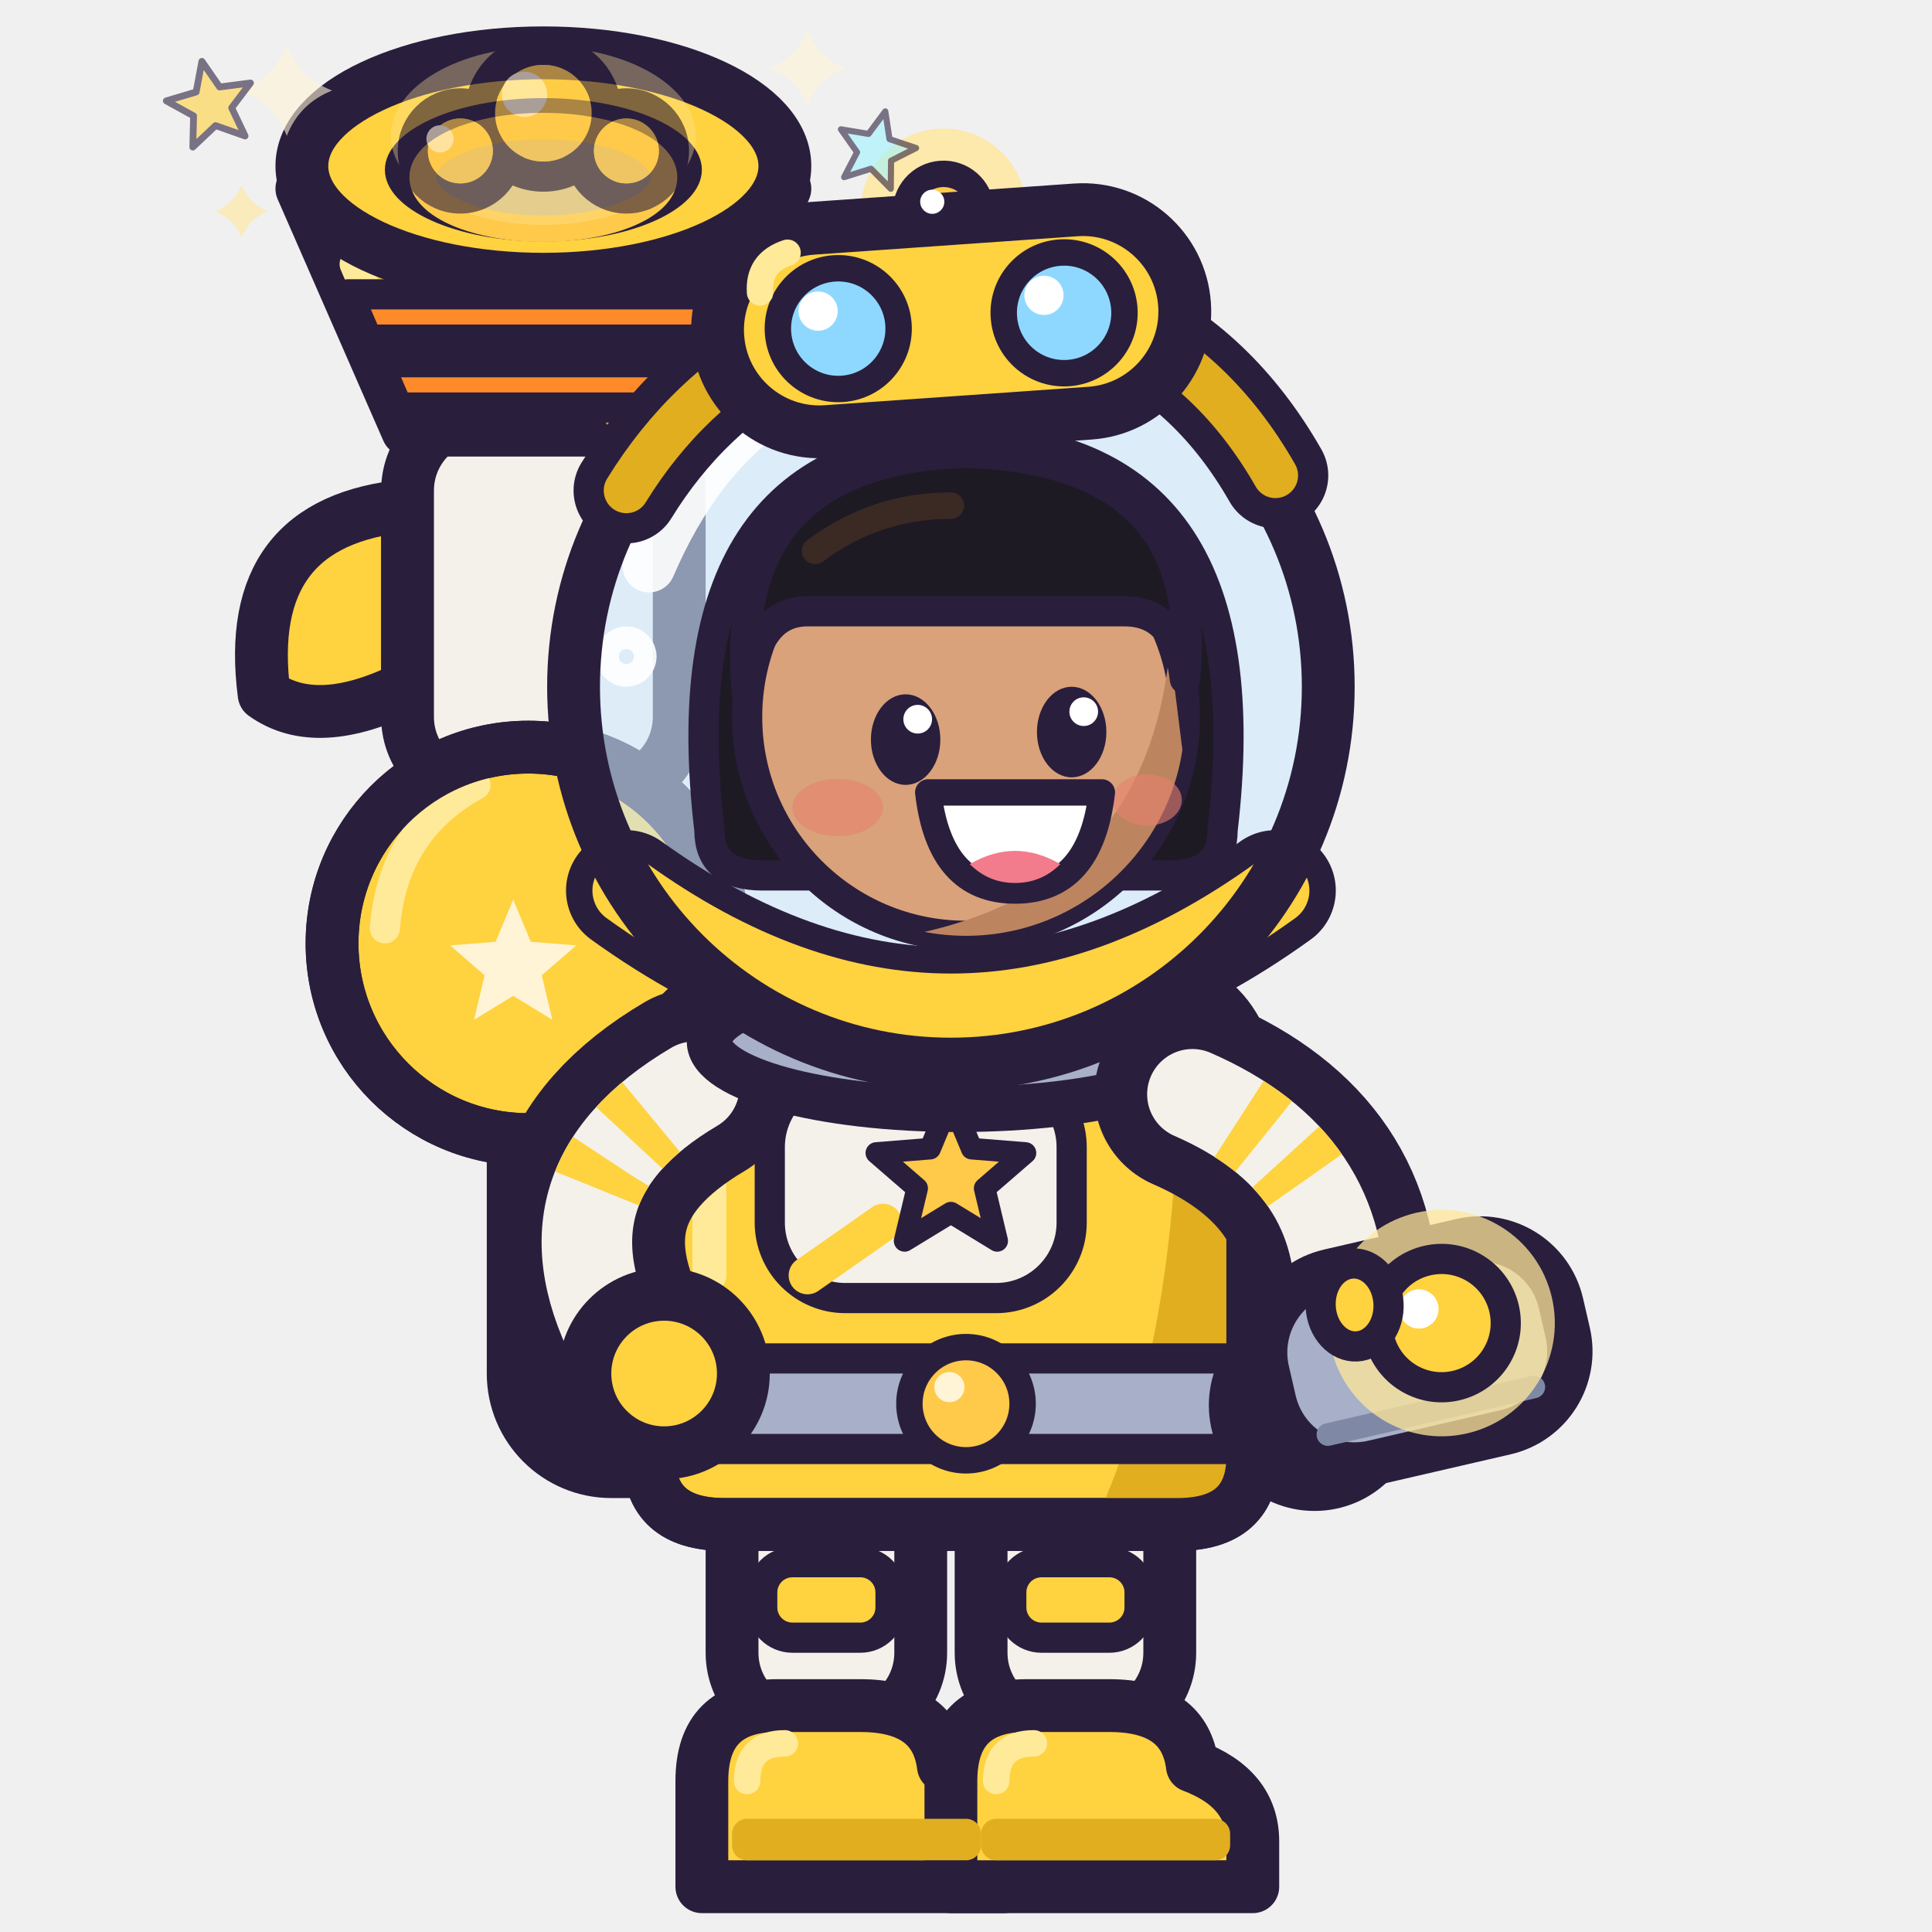
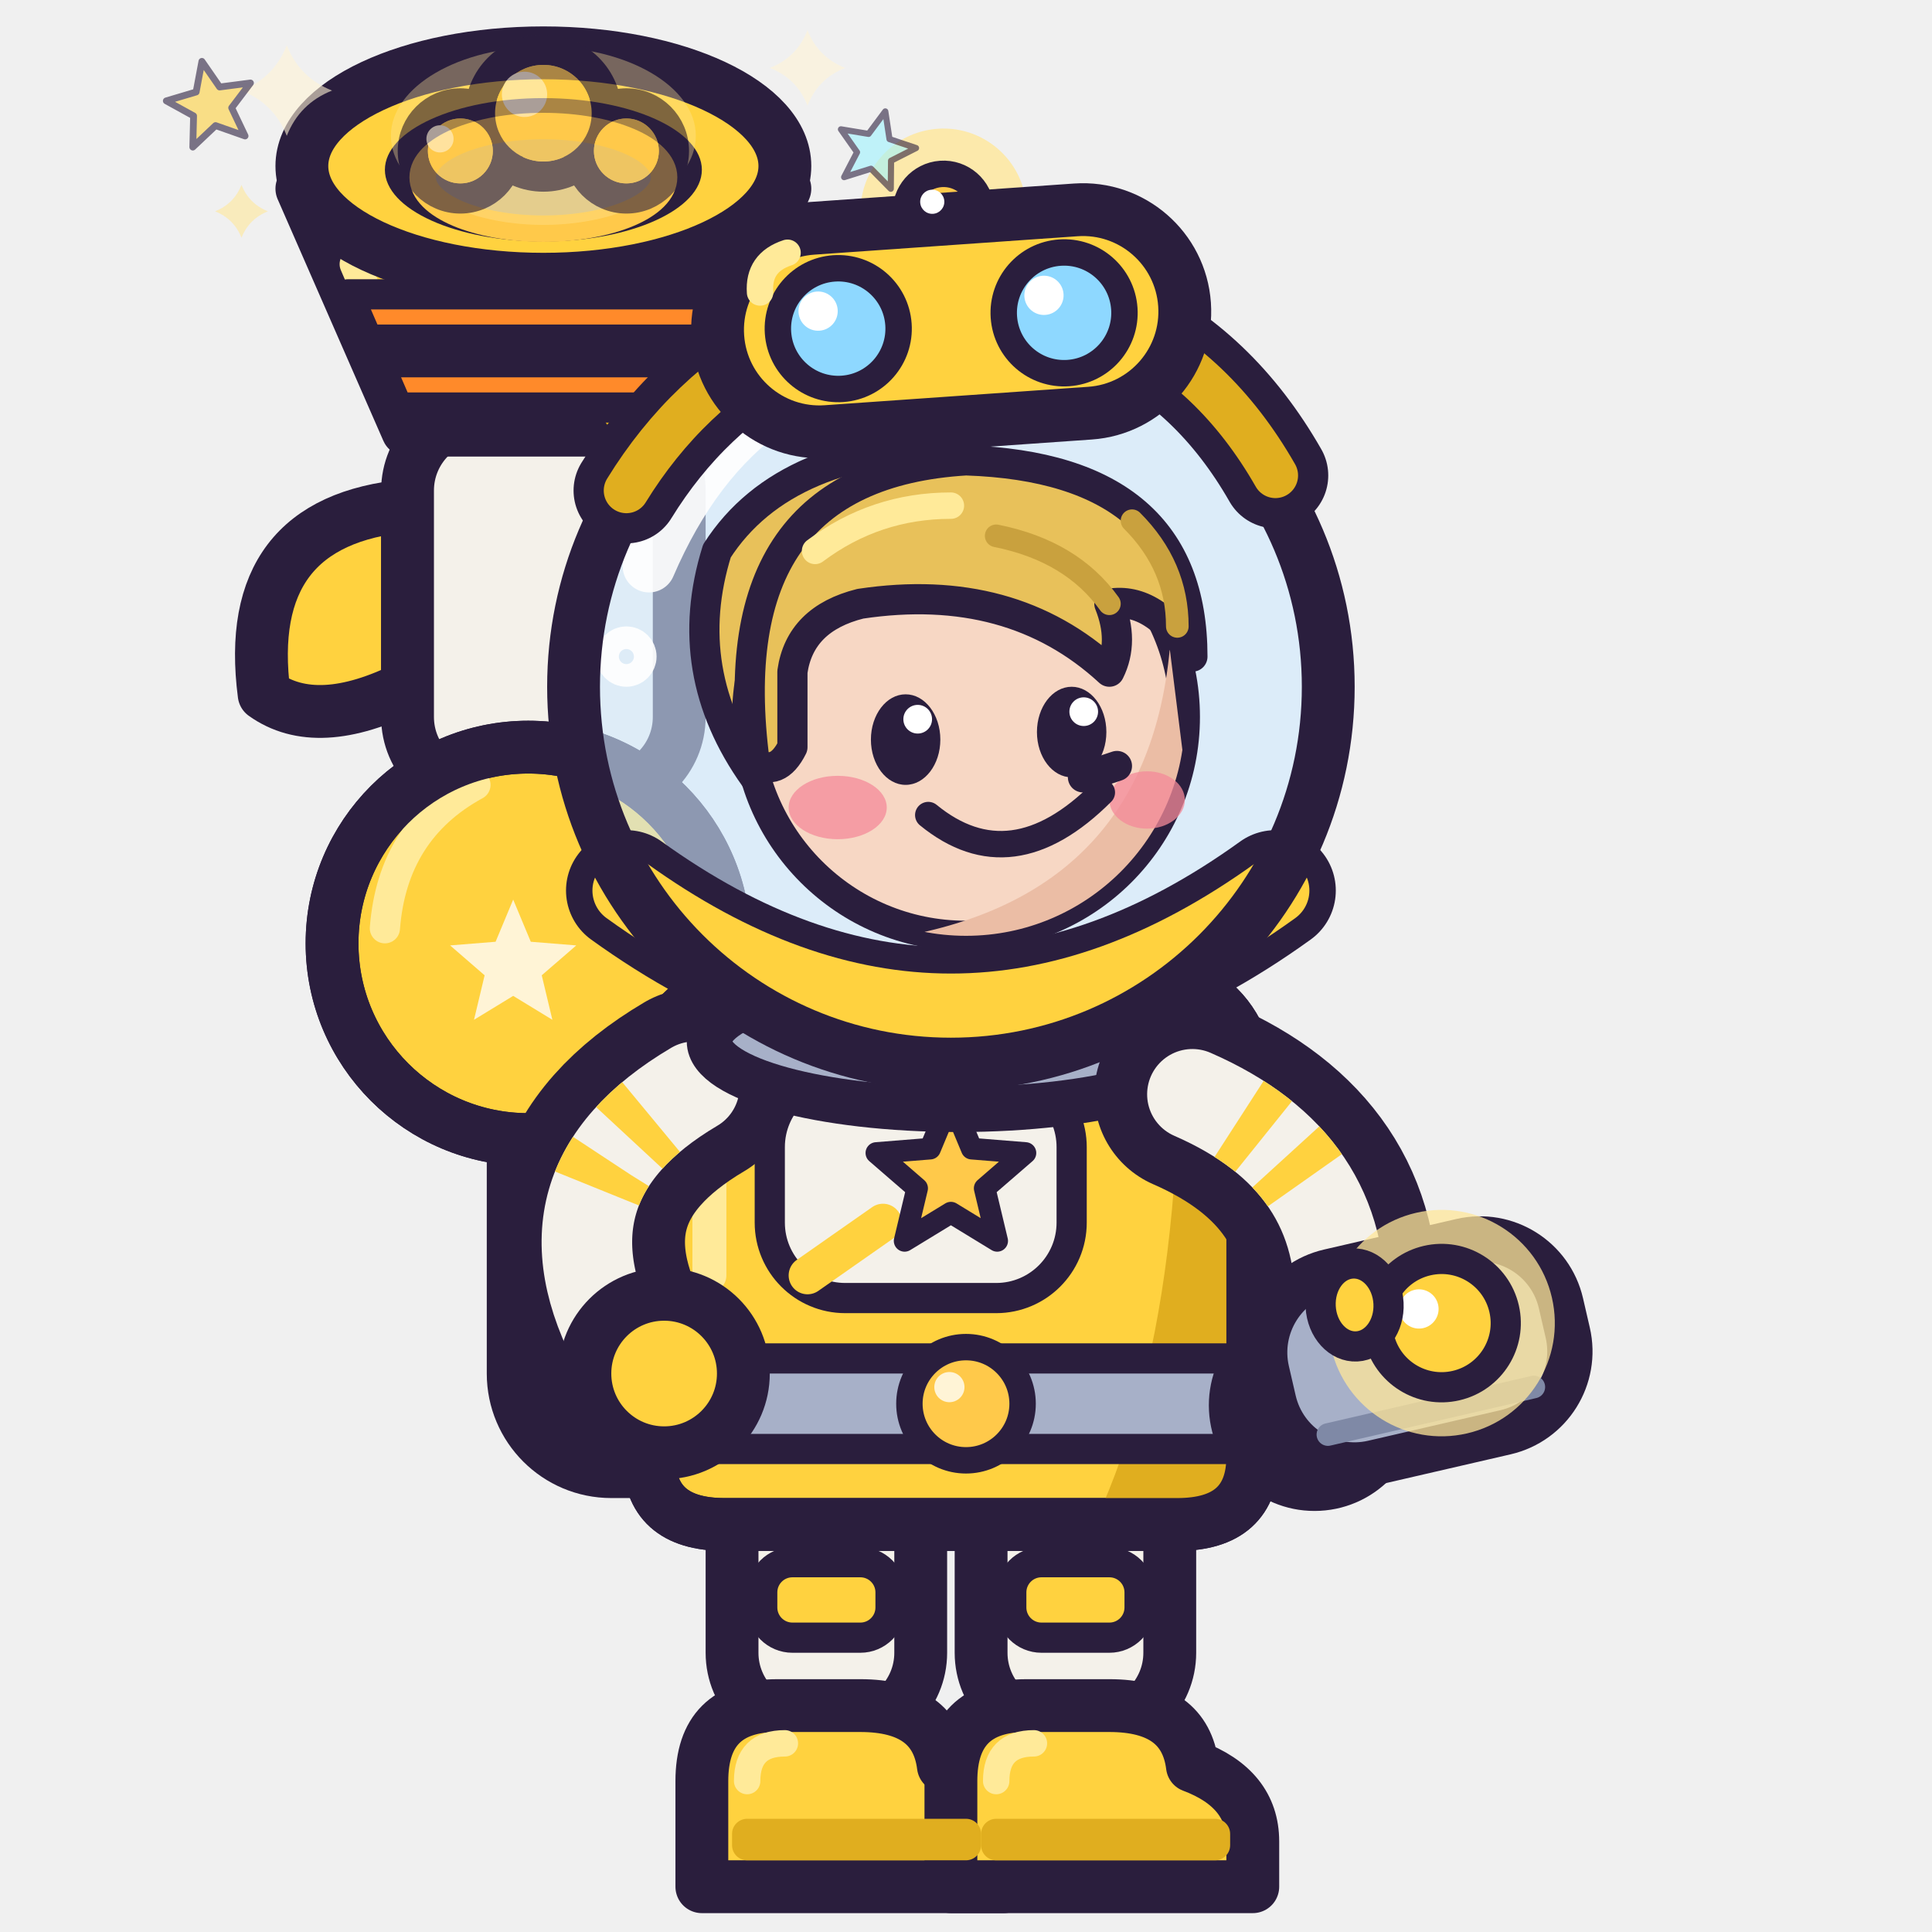
<svg xmlns="http://www.w3.org/2000/svg" viewBox="0 0 256 256" width="256" height="256">
  <defs>
    <clipPath id="torso-clip">
      <path d="M86 150 Q86 132 106 132 H148 Q166 132 166 150 V196 Q166 205 156 205 H96 Q86 205 86 196 Z" />
    </clipPath>
    <clipPath id="face-clip">
      <circle cx="128" cy="98" r="29" />
    </clipPath>
    <clipPath id="ball-clip">
      <circle cx="70" cy="128" r="26" />
    </clipPath>
  </defs>
  <g id="juno" stroke="#2A1E3D" stroke-width="7" stroke-linejoin="round" stroke-linecap="round">
    <g id="body-back" transform="translate(0 -3)">
      <g id="backpack">
        <rect x="68" y="138" width="36" height="60" rx="13" fill="#A7B0C8" />
        <path d="M74 184 Q74 192 84 192 H98" fill="none" stroke="#7F89A6" stroke-width="5" />
      </g>
      <g id="popper">
        <g id="funnel">
          <path id="funnel-fin" d="M54 70 Q32 72 35 95 Q42 100 54 94 Z" fill="#FFD23F" />
          <rect id="funnel-neck" x="54" y="58" width="36" height="50" rx="10" fill="#F4F1EA" />
          <path d="M54 60 L40 28 H104 L90 60 Z" fill="#FFD23F" />
          <path d="M82 58 L94 32" fill="none" stroke="#E0AE1F" stroke-width="4" />
          <path d="M53 52 L47 38" fill="none" stroke="#FFEA99" stroke-width="4" />
          <path id="funnel-band-1" d="M46.1 42 H97.9 L95.3 48 H48.7 Z" fill="#FF8A2A" stroke-width="4" />
          <path id="funnel-band-2" d="M50.1 51 H93.9 L91.3 57 H52.7 Z" fill="#FF8A2A" stroke-width="4" />
          <ellipse cx="72" cy="25" rx="32" ry="15" fill="#FFD23F" />
          <ellipse id="funnel-hole" cx="72" cy="25.5" rx="21" ry="9.5" fill="#2A1E3D" stroke="none" />
          <g id="funnel-glow" stroke="none" opacity="0.8">
            <ellipse cx="72" cy="27" rx="16" ry="6.5" fill="#FFE79A" />
          </g>
          <ellipse id="funnel-ring" cx="72" cy="26.5" rx="16" ry="6.8" fill="none" stroke="#FFC94A" stroke-width="3.5" />
        </g>
        <g id="popper-ball">
          <circle cx="70" cy="128" r="26" fill="#FFD23F" />
          <path clip-path="url(#ball-clip)" d="M92 110 Q94 146 64 156 L102 160 L102 108 Z" fill="#E0AE1F" stroke="none" />
          <path id="ball-star" d="M0 -20 L5.3 -7.3 L19 -6.2 L8.6 2.8 L11.8 16.2 L0 9 L-11.8 16.2 L-8.6 2.8 L-19 -6.2 L-5.3 -7.3 Z" transform="translate(68 131) scale(0.44)" fill="#FFF4D6" stroke="none" />
          <path d="M51 126 Q52 113 63 107" fill="none" stroke="#FFEA99" stroke-width="4" />
          <circle cx="70" cy="128" r="26" fill="none" />
        </g>
      </g>
      <g id="legs">
        <rect x="97" y="190" width="25" height="42" rx="10" fill="#F4F1EA" />
        <rect x="130" y="190" width="25" height="42" rx="10" fill="#F4F1EA" />
        <rect x="101" y="210" width="17" height="10" rx="4" fill="#FFD23F" stroke-width="4" />
        <rect x="134" y="210" width="17" height="10" rx="4" fill="#FFD23F" stroke-width="4" />
      </g>
    </g>
    <g id="boots">
      <path d="M93 250 V236 Q93 226 103 226 H114 Q124 226 125 234 Q133 237 133 244 V250 Z" fill="#FFD23F" />
      <path d="M126 250 V236 Q126 226 136 226 H147 Q157 226 158 234 Q166 237 166 244 V250 Z" fill="#FFD23F" />
      <g stroke="none">
        <rect x="97" y="241" width="33" height="5.5" rx="2" fill="#E0AE1F" />
        <rect x="130" y="241" width="33" height="5.5" rx="2" fill="#E0AE1F" />
      </g>
      <path d="M99 236 Q99 231 104 231" fill="none" stroke="#FFEA99" stroke-width="3.5" />
      <path d="M132 236 Q132 231 137 231" fill="none" stroke="#FFEA99" stroke-width="3.5" />
    </g>
    <g id="body" transform="translate(0 -3)">
      <g id="torso">
        <path d="M86 150 Q86 132 106 132 H148 Q166 132 166 150 V196 Q166 205 156 205 H96 Q86 205 86 196 Z" fill="#FFD23F" />
        <g clip-path="url(#torso-clip)">
          <path id="torso-shade" d="M156 132 H170 V214 H140 Q158 186 156 132 Z" fill="#E0AE1F" stroke="none" />
          <rect id="chest-panel" x="102" y="145" width="40" height="30" rx="10" fill="#F4F1EA" stroke-width="4" />
          <g id="star-patch">
            <path d="M107 172 L117 165" fill="none" stroke="#FFD23F" stroke-width="5" />
            <path d="M0 -20 L5.3 -7.3 L19 -6.2 L8.6 2.8 L11.8 16.2 L0 9 L-11.8 16.2 L-8.6 2.8 L-19 -6.2 L-5.3 -7.3 Z" transform="translate(126 159) scale(0.52)" fill="#FFC94A" stroke-width="5.5" />
          </g>
          <rect id="tool-belt" x="80" y="183" width="92" height="12" fill="#A7B0C8" stroke-width="4" />
        </g>
        <path d="M86 150 Q86 132 106 132 H148 Q166 132 166 150 V196 Q166 205 156 205 H96 Q86 205 86 196 Z" fill="none" />
        <path id="torso-highlight" d="M94 172 V152 Q94 143 102 141" fill="none" stroke="#FFEA99" stroke-width="4.5" />
        <g id="belt-badge">
          <circle cx="128" cy="189" r="7.5" fill="#FFC94A" stroke-width="3.5" />
          <circle cx="125.8" cy="186.8" r="2" fill="#FFF4D6" stroke="none" />
        </g>
      </g>
      <g id="arm-back">
        <path d="M92 147 Q70 160 82 182" fill="none" stroke-width="26" />
        <path d="M92 147 Q70 160 82 182" fill="none" stroke="#F4F1EA" stroke-width="12" />
        <path id="shoulder-stripes-back" d="M92 147 Q70 160 82 182" fill="none" stroke="#FFD23F" stroke-width="12" stroke-linecap="butt" stroke-dasharray="4 4 4 200" stroke-dashoffset="-7" />
        <g id="mitten-back" fill="#FFD23F">
          <circle cx="88" cy="185" r="10.5" />
        </g>
      </g>
      <ellipse id="collar" cx="127" cy="141" rx="33" ry="9" fill="#A7B0C8" stroke-width="6" />
      <g id="arm-front" transform="rotate(-3 158 148)">
        <path d="M158 148 Q178 158 176 178" fill="none" stroke-width="26" />
        <path d="M158 148 Q178 158 176 178" fill="none" stroke="#F4F1EA" stroke-width="12" />
        <path id="shoulder-stripes-front" d="M158 148 Q178 158 176 178" fill="none" stroke="#FFD23F" stroke-width="12" stroke-linecap="butt" stroke-dasharray="4 4 4 200" stroke-dashoffset="-7" />
        <g id="mitten-front" fill="#FFD23F">
          <circle cx="172" cy="190" r="10.5" />
        </g>
        <g id="controller" transform="rotate(-10 184 184)">
          <rect x="166" y="171" width="40" height="26" rx="11" fill="#A7B0C8" stroke-width="6" />
          <path d="M172 192 H200" fill="none" stroke="#7F89A6" stroke-width="3" />
          <circle id="button-glow" cx="190" cy="181" r="15" fill="#FFE79A" opacity="0.75" stroke="none" />
          <g id="button">
            <circle cx="190" cy="181" r="8.5" fill="#FFD23F" stroke-width="4" />
            <circle cx="187.5" cy="178.5" r="2.6" fill="#FFFFFF" stroke="none" />
          </g>
        </g>
        <ellipse id="mitten-thumb" transform="translate(4 -1)" cx="174" cy="178" rx="4.5" ry="5.5" fill="#FFD23F" stroke-width="4" />
      </g>
      <g id="helmet">
        <circle id="glass" cx="126" cy="94" r="50" fill="#CFE9FF" fill-opacity="0.6" stroke="none" />
        <g id="head" stroke-width="4">
-           <path id="hair-bob" d="M94 113 Q88 62 128 61 Q168 62 162 113 Q162 119 155 119 H101 Q94 119 94 113 Z" fill="#1E1A24" />
-           <circle id="face" cx="128" cy="98" r="29" fill="#D9A27A" />
-           <path id="face-shade" clip-path="url(#face-clip)" d="M155 89 Q152 121 120 127 L160 129 Z" fill="#BC855F" stroke="none" />
-           <path id="fringe" d="M99 95 Q96 64 128 63 Q160 64 157 93 Q156 84 149 84 H107 Q100 84 99 95 Z" fill="#1E1A24" />
-           <path id="hair-sheen" d="M108 76 Q116 70 126 70" fill="none" stroke="#3B2A24" stroke-width="3.5" />
+           <path id="hair-back" d="M100 106 Q90 92 95 76 Q104 62 128 62 L128 84 Z" fill="#E8C15A" />
+           <circle id="face" cx="128" cy="98" r="29" fill="#F7D7C4" />
+           <path id="face-shade" clip-path="url(#face-clip)" d="M155 89 Q152 121 120 127 L160 129 Z" fill="#EBBDA5" stroke="none" />
+           <path id="fringe" d="M100 104 Q95 66 128 64 Q158 65 158 90 Q153 82 147 83 Q149 88 147 92 Q134 80 114 83 Q106 85 105 92 L105 102 Q103 106 100 104 Z" fill="#E8C15A" />
+           <path id="hair-shade" d="M150 72 Q156 78 156 86 M132 74 Q142 76 147 83" fill="none" stroke="#C9A13E" stroke-width="3" />
+           <path id="hair-sheen" d="M108 76 Q116 70 126 70" fill="none" stroke="#FFEA99" stroke-width="3.5" />
          <g id="face-features" stroke="none">
            <ellipse cx="120" cy="101" rx="4.6" ry="6" fill="#2A1E3D" />
            <ellipse cx="142" cy="100" rx="4.6" ry="6" fill="#2A1E3D" />
            <circle cx="121.6" cy="98.3" r="1.9" fill="#FFFFFF" />
            <circle cx="143.6" cy="97.3" r="1.9" fill="#FFFFFF" />
-             <ellipse cx="111" cy="110" rx="6" ry="3.8" fill="#E8806E" opacity="0.6" />
-             <ellipse cx="152" cy="109" rx="4.6" ry="3.4" fill="#E8806E" opacity="0.6" />
+             <ellipse cx="111" cy="110" rx="6.5" ry="4.2" fill="#F48A9A" opacity="0.75" />
+             <ellipse cx="152" cy="109" rx="5" ry="3.8" fill="#F48A9A" opacity="0.75" />
          </g>
-           <g id="mouth">
-             <path d="M123 108 H146 Q144.5 121 134.5 121 Q124.5 121 123 108 Z" fill="#FFFFFF" stroke-width="3.5" />
-             <path d="M128.5 117.5 Q134.5 114 140.5 117.5 Q138 120 134.5 120 Q131 120 128.5 117.5 Z" fill="#F27C8C" stroke="none" />
+           <g id="mouth" fill="none" stroke-width="3.5">
+             <path d="M123 111 Q134 120 146 108" />
+             <path d="M143.5 106 L148 104.5" stroke-width="4" />
          </g>
        </g>
        <g id="visor-rim">
          <path d="M83 121 Q126 152 169 121" fill="none" stroke-width="16" />
          <path d="M83 121 Q126 152 169 121" fill="none" stroke="#FFD23F" stroke-width="9" />
        </g>
        <g id="helmet-highlight" stroke="#FFFFFF" fill="none">
          <path d="M86 78 Q92 64 102 57" stroke-width="7" opacity="0.9" />
          <circle cx="83" cy="90" r="1.5" stroke-width="5" opacity="0.9" />
        </g>
        <circle id="helmet-outline" cx="126" cy="94" r="50" fill="none" />
        <g id="goggles">
          <path id="goggle-strap" d="M83 68 Q91 55 104 48 M148 46 Q161 52 169 66" fill="none" stroke-width="14" />
          <path d="M83 68 Q91 55 104 48 M148 46 Q161 52 169 66" fill="none" stroke="#E0AE1F" stroke-width="6" />
          <g id="goggle-frame" transform="rotate(-4 126 45)">
            <circle id="goggle-light-glow" cx="126" cy="31" r="11" fill="#FFE79A" opacity="0.8" stroke="none" />
            <circle id="goggle-light" cx="126" cy="31" r="5" fill="#FFC94A" stroke-width="3.5" />
            <rect x="95" y="32" width="62" height="27" rx="13.5" fill="#FFD23F" />
            <circle cx="111" cy="45.5" r="8" fill="#8ED8FF" stroke-width="3.5" />
            <circle cx="141" cy="45.5" r="8" fill="#8ED8FF" stroke-width="3.5" />
            <circle cx="108.5" cy="43" r="2.6" fill="#FFFFFF" stroke="none" />
            <circle cx="138.5" cy="43" r="2.6" fill="#FFFFFF" stroke="none" />
            <path d="M101 40 Q101 36 105 35" fill="none" stroke="#FFEA99" stroke-width="3.5" />
            <circle cx="124.6" cy="29.6" r="1.6" fill="#FFFFFF" stroke="none" />
          </g>
        </g>
      </g>
    </g>
    <g id="puff-layer" transform="translate(0 -3)">
      <g id="puff" stroke="#2A1E3D" stroke-linejoin="round">
        <g opacity="0.6">
          <ellipse id="puff-flash" cx="72" cy="21.0" rx="20.2" ry="11.8" fill="#FFE79A" opacity="0.6" stroke="none" />
          <circle cx="72" cy="18.0" r="8.4" fill="#FFC94A" stroke-width="4" />
          <circle cx="61" cy="23.0" r="6.3" fill="#FFC94A" stroke-width="4" />
          <circle cx="83" cy="23.0" r="6.3" fill="#FFC94A" stroke-width="4" />
          <circle cx="72" cy="18.0" r="6.4" fill="#FFC94A" stroke="none" />
          <circle cx="61" cy="23.0" r="4.3" fill="#FFC94A" stroke="none" />
          <circle cx="83" cy="23.0" r="4.3" fill="#FFC94A" stroke="none" />
          <circle cx="69.5" cy="15.5" r="3.0" fill="#FFF4D6" stroke="none" />
          <circle cx="58.3" cy="21.4" r="1.8" fill="#FFF4D6" stroke="none" />
        </g>
        <path d="M38 9 Q39.7 13.3 44 15 Q39.7 16.7 38 21 Q36.3 16.7 32 15 Q36.3 13.3 38 9 Z" fill="#FFF4D6" opacity="0.6" stroke="none" />
        <path d="M107 7 Q108.4 10.6 112 12 Q108.4 13.4 107 17 Q105.6 13.4 102 12 Q105.6 10.6 107 7 Z" fill="#FFF4D6" opacity="0.6" stroke="none" />
        <path d="M32 27.5 Q33.0 30.0 35.5 31 Q33.0 32.0 32 34.5 Q31.0 32.0 28.5 31 Q31.0 30.0 32 27.5 Z" fill="#FFE79A" opacity="0.6" stroke="none" />
        <path d="M0 -20 L5.3 -7.3 L19 -6.2 L8.6 2.8 L11.8 16.2 L0 9 L-11.8 16.2 L-8.6 2.8 L-19 -6.2 L-5.3 -7.3 Z" transform="translate(28 17) rotate(-12) scale(0.3)" fill="#FFD23F" stroke-width="3" opacity="0.6" />
        <path d="M0 -20 L5.3 -7.3 L19 -6.2 L8.6 2.8 L11.8 16.2 L0 9 L-11.8 16.2 L-8.6 2.8 L-19 -6.2 L-5.3 -7.3 Z" transform="translate(116 23) rotate(14) scale(0.27)" fill="#9FF3FF" stroke-width="3" opacity="0.6" />
      </g>
    </g>
  </g>
</svg>
